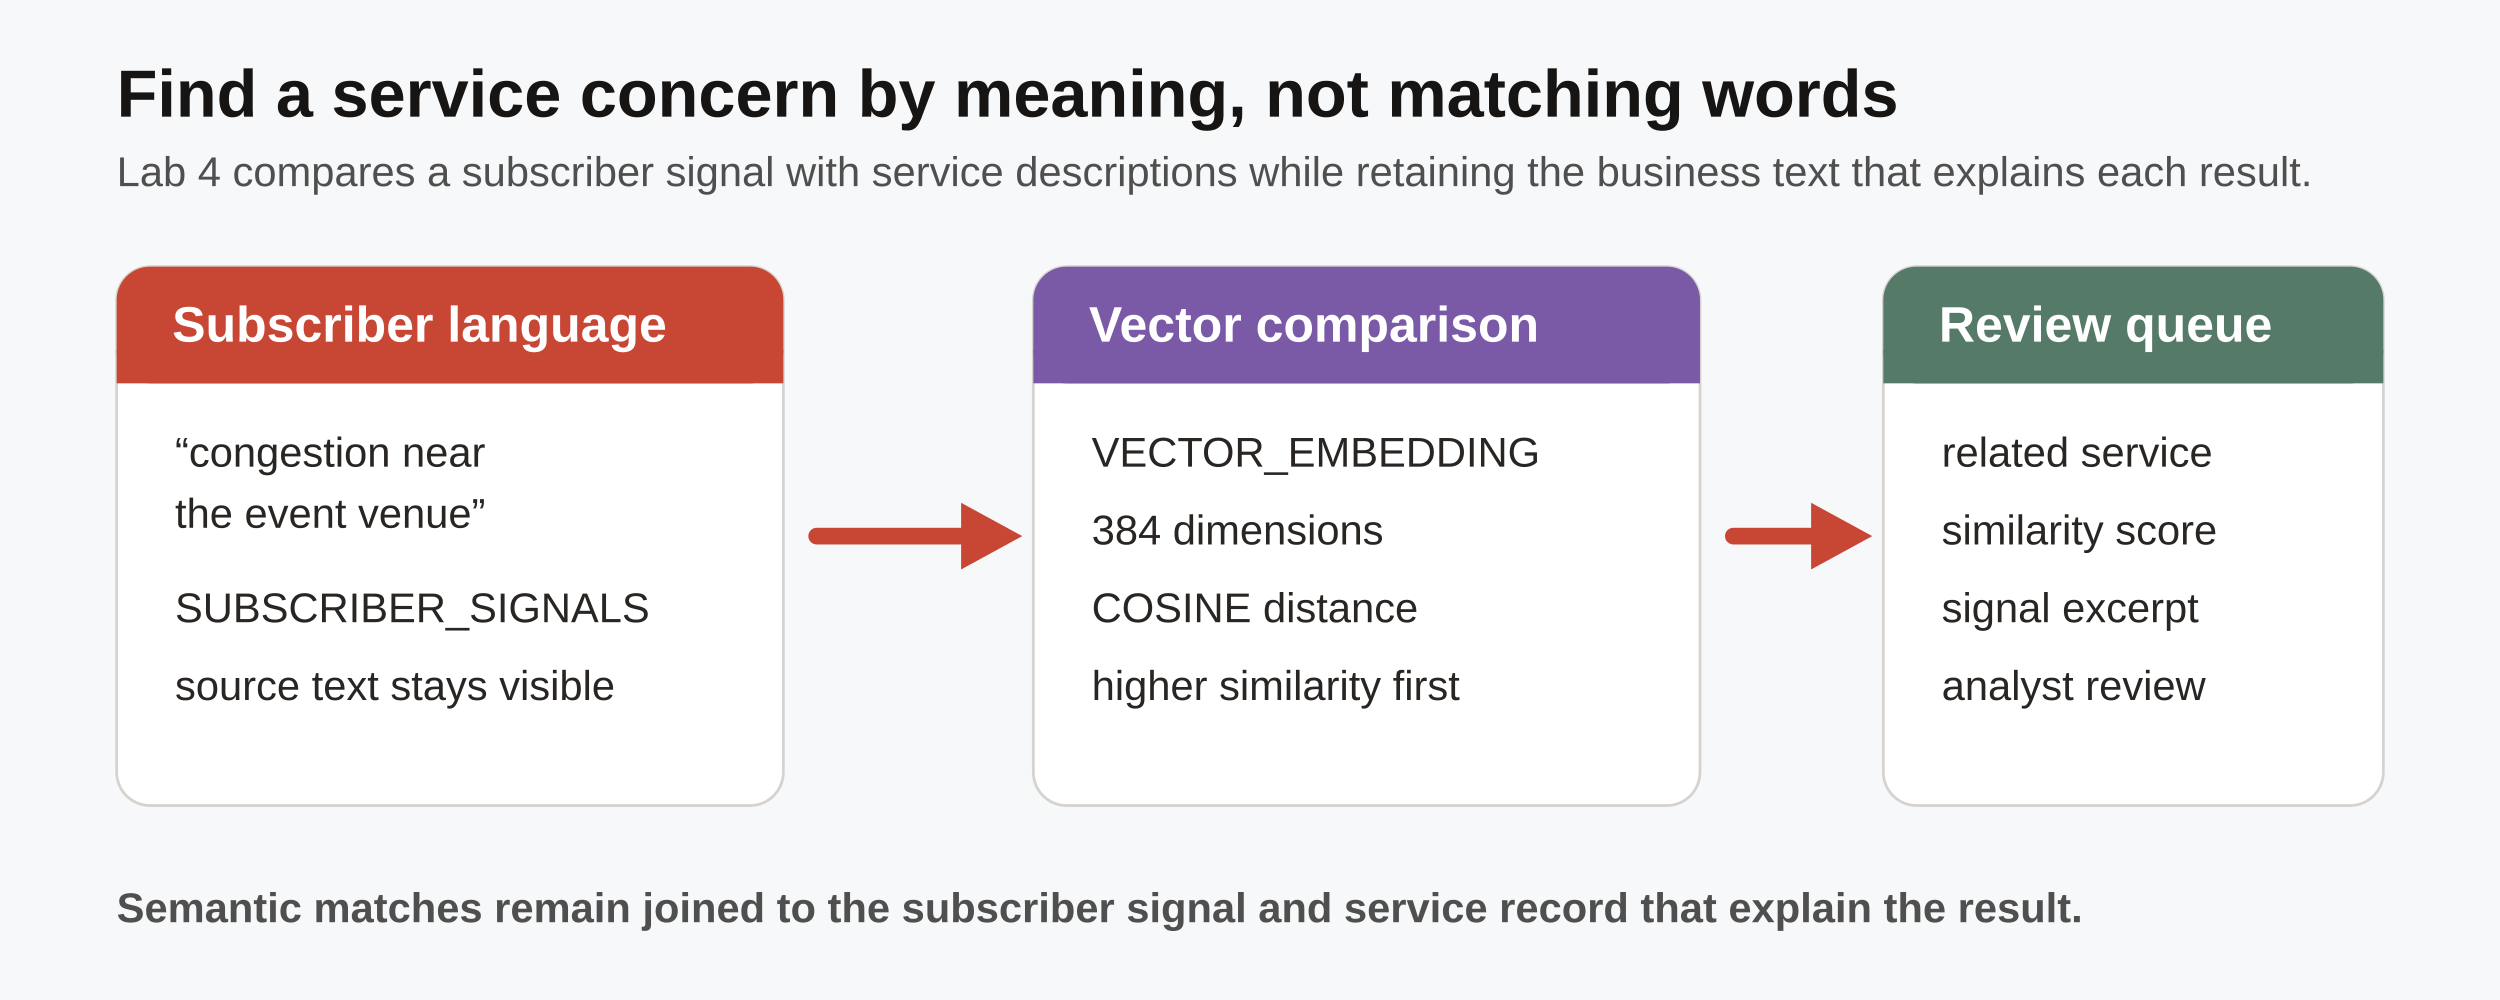
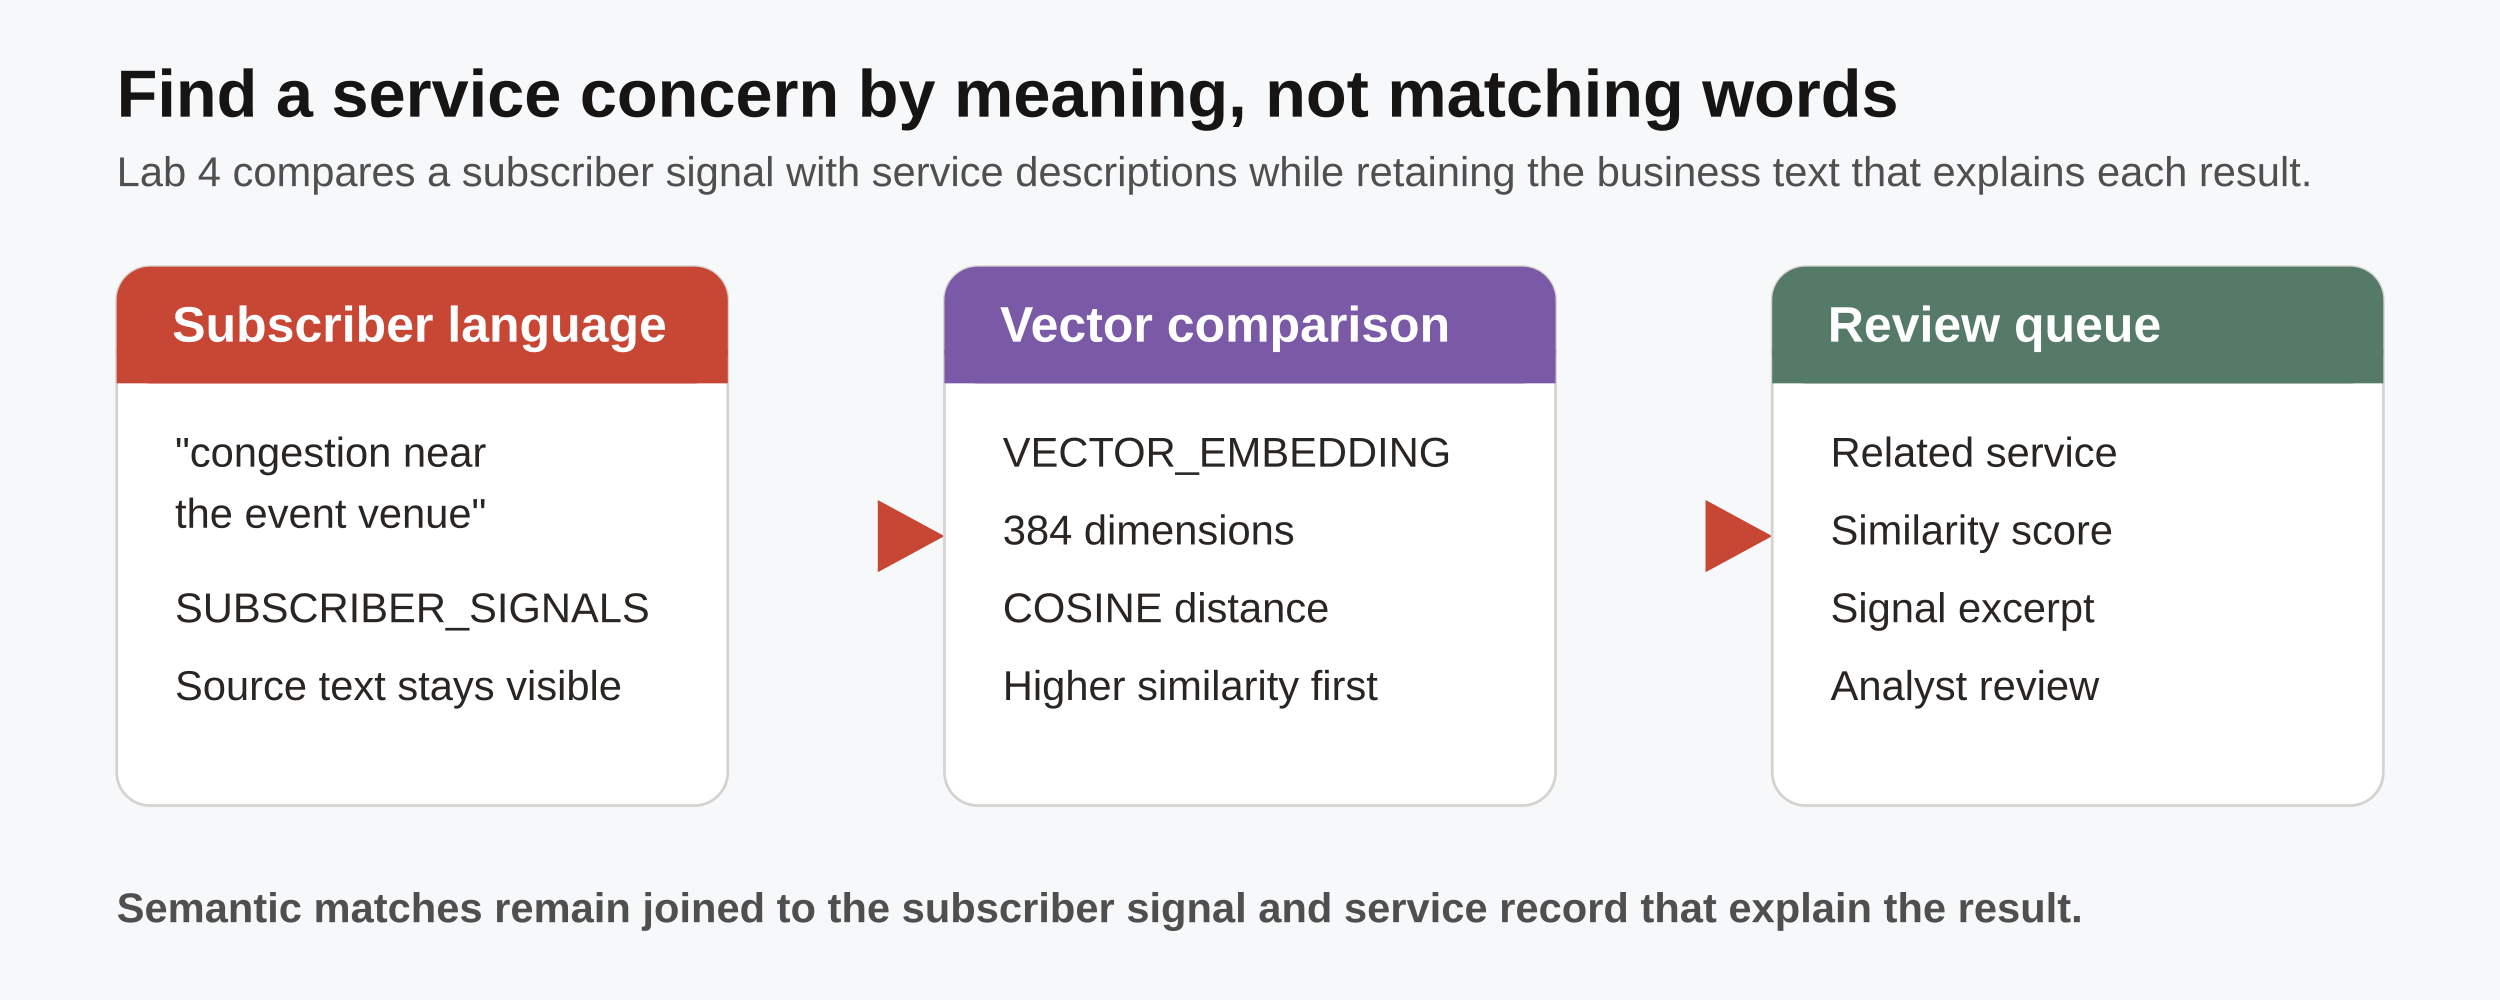
<svg xmlns="http://www.w3.org/2000/svg" width="900" height="360" viewBox="0 0 900 360" role="img" aria-labelledby="title desc">
  <style>.title{font:700 24px Arial,sans-serif;fill:#161513}.sub{font:15px Arial,sans-serif;fill:#4f4f4f}.head{font:700 18px Arial,sans-serif;fill:#fff}.item{font:15px Arial,sans-serif;fill:#292522}.foot{font:600 15px Arial,sans-serif;fill:#4f4f4f}</style>
  <rect width="900" height="360" fill="#f7f8f9" />
  <text x="42" y="42" class="title">Find a service concern by meaning, not matching words</text>
  <text x="42" y="67" class="sub">Lab 4 compares a subscriber signal with service descriptions while retaining the business text that explains each result.</text>
-   <rect x="42" y="96" width="240" height="194" rx="12" fill="#fff" stroke="#d6d3cf" />
-   <rect x="42" y="96" width="240" height="42" rx="12" fill="#c74634" />
-   <rect x="42" y="126" width="240" height="12" fill="#c74634" />
+   <rect x="42" y="96" width="220" height="194" rx="12" fill="#fff" stroke="#d6d3cf" />
+   <rect x="42" y="96" width="220" height="42" rx="12" fill="#c74634" />
+   <rect x="42" y="126" width="220" height="12" fill="#c74634" />
  <text x="62" y="123" class="head">Subscriber language</text>
-   <text x="63" y="168" class="item">“congestion near</text>
-   <text x="63" y="190" class="item">the event venue”</text>
+   <text x="63" y="168" class="item">"congestion near</text>
+   <text x="63" y="190" class="item">the event venue"</text>
  <text x="63" y="224" class="item">SUBSCRIBER_SIGNALS</text>
-   <text x="63" y="252" class="item">source text stays visible</text>
-   <line x1="294" y1="193" x2="346" y2="193" stroke="#c74634" stroke-width="6" stroke-linecap="round" />
-   <path d="M346 181 L368 193 L346 205 Z" fill="#c74634" />
-   <rect x="372" y="96" width="240" height="194" rx="12" fill="#fff" stroke="#d6d3cf" />
-   <rect x="372" y="96" width="240" height="42" rx="12" fill="#7a5aa6" />
-   <rect x="372" y="126" width="240" height="12" fill="#7a5aa6" />
-   <text x="392" y="123" class="head">Vector comparison</text>
-   <text x="393" y="168" class="item">VECTOR_EMBEDDING</text>
-   <text x="393" y="196" class="item">384 dimensions</text>
-   <text x="393" y="224" class="item">COSINE distance</text>
-   <text x="393" y="252" class="item">higher similarity first</text>
-   <line x1="624" y1="193" x2="652" y2="193" stroke="#c74634" stroke-width="6" stroke-linecap="round" />
-   <path d="M652 181 L674 193 L652 205 Z" fill="#c74634" />
-   <rect x="678" y="96" width="180" height="194" rx="12" fill="#fff" stroke="#d6d3cf" />
-   <rect x="678" y="96" width="180" height="42" rx="12" fill="#557a68" />
-   <rect x="678" y="126" width="180" height="12" fill="#557a68" />
-   <text x="698" y="123" class="head">Review queue</text>
-   <text x="699" y="168" class="item">related service</text>
-   <text x="699" y="196" class="item">similarity score</text>
-   <text x="699" y="224" class="item">signal excerpt</text>
-   <text x="699" y="252" class="item">analyst review</text>
+   <text x="63" y="252" class="item">Source text stays visible</text>
+   <path d="M282 193h34v-13l24 13-24 13v-13h-34z" fill="#c74634" />
+   <rect x="340" y="96" width="220" height="194" rx="12" fill="#fff" stroke="#d6d3cf" />
+   <rect x="340" y="96" width="220" height="42" rx="12" fill="#7a5aa6" />
+   <rect x="340" y="126" width="220" height="12" fill="#7a5aa6" />
+   <text x="360" y="123" class="head">Vector comparison</text>
+   <text x="361" y="168" class="item">VECTOR_EMBEDDING</text>
+   <text x="361" y="196" class="item">384 dimensions</text>
+   <text x="361" y="224" class="item">COSINE distance</text>
+   <text x="361" y="252" class="item">Higher similarity first</text>
+   <path d="M580 193h34v-13l24 13-24 13v-13h-34z" fill="#c74634" />
+   <rect x="638" y="96" width="220" height="194" rx="12" fill="#fff" stroke="#d6d3cf" />
+   <rect x="638" y="96" width="220" height="42" rx="12" fill="#557a68" />
+   <rect x="638" y="126" width="220" height="12" fill="#557a68" />
+   <text x="658" y="123" class="head">Review queue</text>
+   <text x="659" y="168" class="item">Related service</text>
+   <text x="659" y="196" class="item">Similarity score</text>
+   <text x="659" y="224" class="item">Signal excerpt</text>
+   <text x="659" y="252" class="item">Analyst review</text>
  <text x="42" y="332" class="foot">Semantic matches remain joined to the subscriber signal and service record that explain the result.</text>
</svg>
